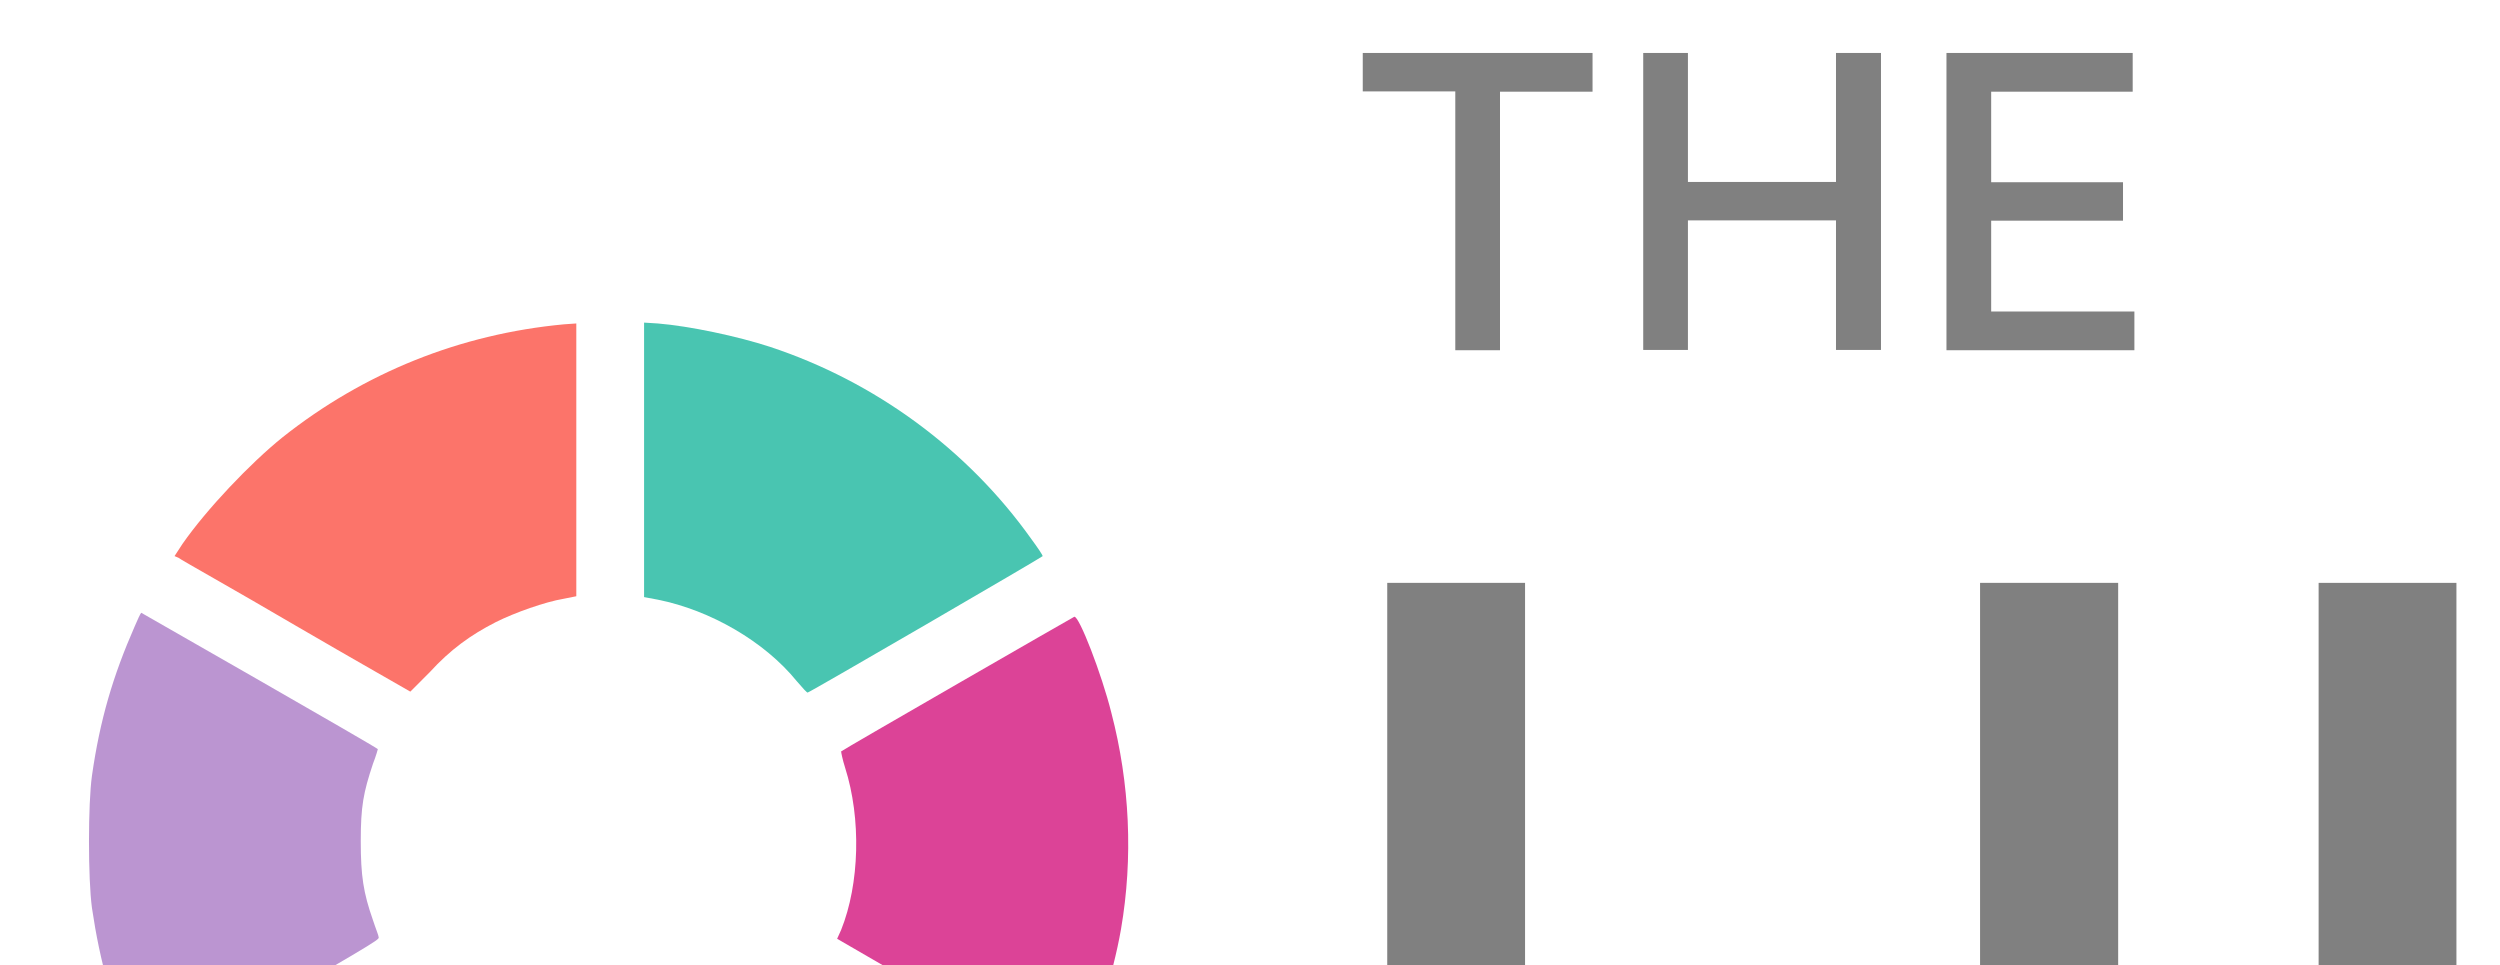
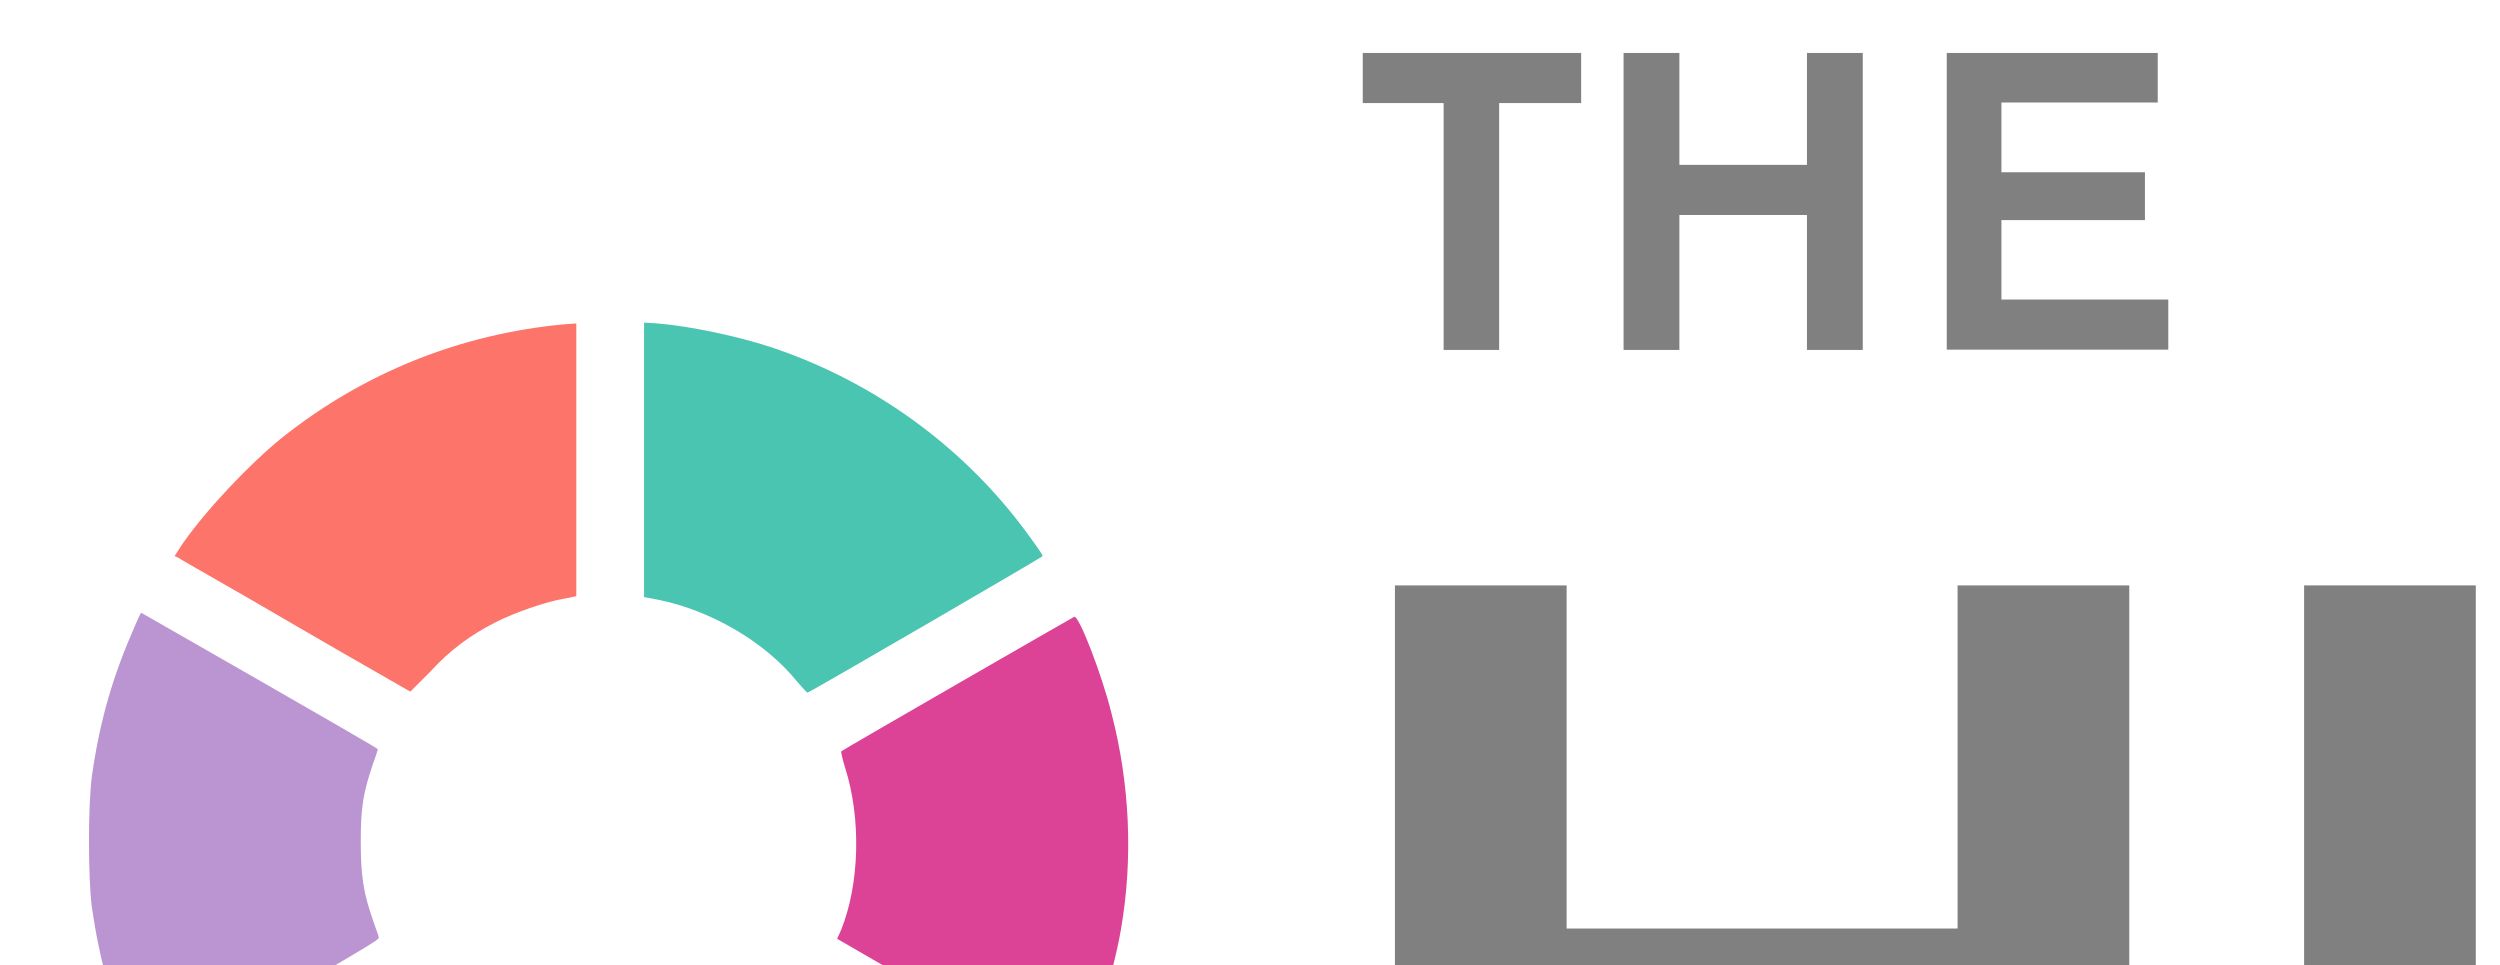
<svg xmlns="http://www.w3.org/2000/svg" version="1.1" id="Layer_1" x="0px" y="0px" viewBox="0 0 878 338.7" style="enable-background:new 0 0 878 338.7;" xml:space="preserve">
  <style type="text/css">
	.st0{fill:#BB95D1;}
	.st1{fill:#FC746A;}
	.st2{fill:#49C5B1;}
	.st3{fill:#DC4397;}
	.st4{fill:#69B3E7;}
	.st5{fill:#EDC414;}
	.st6{fill:#808080;}
</style>
  <g>
    <g>
-       <path class="st0" d="M47.3,371.1c-7.7-17-12.2-33.2-15-52.2c-1.4-10.2-1.4-36.6,0-46.5c2.8-19.6,7.4-35.1,15-52.4    c1.1-2.6,2-4.5,2.3-4.8c0,0,82.8,47.3,83.1,47.9c0,0-0.6,2.3-1.7,5.1c-3.4,10.2-4.3,15-4.3,27.2c0,12.2,0.9,18.1,4.3,27.8    c0.9,2.8,2,5.4,2,6c0.3,0.9-2.8,2.6-68.6,40.8l-14.2,8.2L47.3,371.1z" />
+       <path class="st0" d="M47.3,371.1c-7.7-17-12.2-33.2-15-52.2c-1.4-10.2-1.4-36.6,0-46.5c2.8-19.6,7.4-35.1,15-52.4    c1.1-2.6,2-4.5,2.3-4.8c0,0,82.8,47.3,83.1,47.9c0,0-0.6,2.3-1.7,5.1c-3.4,10.2-4.3,15-4.3,27.2s0.9,18.1,4.3,27.8    c0.9,2.8,2,5.4,2,6c0.3,0.9-2.8,2.6-68.6,40.8l-14.2,8.2L47.3,371.1z" />
      <path class="st1" d="M103.8,219.7c-21.8-12.8-40.5-23.2-41.1-23.8l-1.4-0.6l2.8-4.3c8.5-12.2,23.8-28.3,35.1-37.4    c28.6-22.7,62.4-36.3,98.9-39.7l4.3-0.3v47.9v47.9l-4.5,0.9c-6.5,1.1-17,4.8-23.8,8.2c-8.8,4.5-15.9,9.6-23.2,17.6    c-3.7,3.7-6.8,6.8-6.8,6.8C143.7,242.6,125.6,232.4,103.8,219.7L103.8,219.7z" />
      <path class="st2" d="M279.8,239.2c-11.3-13.9-30.3-24.9-48.8-28.6l-4.8-0.9v-48.2v-48.2l4.8,0.3c11.1,0.9,28.1,4.5,39.4,8.2    c36.9,12.2,69.4,36,91.8,67.5c2.3,3.1,4,5.7,4,6s-81.9,47.9-82.5,47.9C283.5,243.5,281.8,241.5,279.8,239.2z" />
      <path class="st3" d="M335.6,353.8L294,329.7l1.4-3.1c6.5-16.2,7.1-39.1,1.4-57c-0.9-2.8-1.4-5.4-1.4-5.7    c0.6-0.6,81.4-47.1,81.9-47.3c1.7-0.3,9.6,20.1,13,33.7c6.5,24.9,7.7,51,3.4,76c-2.8,16.2-9.4,36.6-15.6,49l-1.1,2L335.6,353.8z" />
-       <path class="st4" d="M226.2,430v-47.9l1.7-0.3c20.7-4.3,33.7-11.1,47.6-24.7l7.4-7.1l41.4,23.8l41.4,23.8l-2.3,3.1    c-30,42.8-79.9,72-131.8,76.5l-5.4,0.6L226.2,430z" />
+       <path class="st4" d="M226.2,430v-47.9l1.7-0.3c20.7-4.3,33.7-11.1,47.6-24.7l7.4-7.1l41.4,23.8l41.4,23.8l-2.3,3.1    c-30,42.8-79.9,72-131.8,76.5l-5.4,0.6V430z" />
      <path class="st5" d="M196.4,477.9c-23.2-2.3-49.6-10.5-70.3-21.8c-19-10.5-37.4-25.5-51-41.4c-6.5-7.7-12.8-16.2-12.2-16.7    c0.3-0.3,19-11.1,41.4-24.1l41.1-23.5l7.1,7.1c12.8,12.8,26.4,20.1,43.9,23.8l6,1.1v47.9v47.9h-2    C199.6,478.2,197.6,477.9,196.4,477.9L196.4,477.9z" />
    </g>
    <g>
      <g>
-         <path class="st6" d="M478.6,18.6h80.7v13.6h-32.5v90.8h-15.7V32.1h-32.5V18.6z" />
-         <path class="st6" d="M577.1,18.6h15.7v45.3h52V18.6h15.8v104.3h-15.8V77.4h-52v45.5h-15.7V18.6z" />
-         <path class="st6" d="M683.6,18.6H749v13.6h-49.7v31.8h46.3v13.5h-46.3v31.9h50.3v13.6h-66V18.6z" />
+         <path class="st6" d="M526.5,36.2v86.7H507V36.2h-28.4V18.6h76.7v17.6H526.5z" />
+         <path class="st6" d="M634.6,122.9V75.5h-44.8v47.4h-19.6V18.6h19.6v39.3h44.8V18.6h19.6v104.3H634.6z" />
+         <path class="st6" d="M683.7,122.9V18.6h74.1V36h-54.9v24.5h50.4v16.8h-50.4v27.9h58.6v17.6H683.7z" />
      </g>
      <g>
-         <path class="st6" d="M487.2,204.7h48.4V344h159.8V204.7h48.5v320.5h-48.5V385.4H535.6v139.8h-48.4V204.7z" />
-         <path class="st6" d="M1068.9,204.7v212.1c0,72.3-56.5,113.8-127.4,113.8c-70.9,0-127.2-41.5-127.2-113.8V204.7h48.4v211.3     c0,44.9,36,70.1,78.9,70.1c43.2,0,79-25.2,79-70.1V204.7H1068.9z" />
-         <path class="st6" d="M1139.3,204.7h117.4c68.2,0,101.1,36.8,101.1,84.2c0,40.1-24.6,60.1-54,67.6v3.1     c31.8,1.7,66.5,29.7,66.5,79.3c0,49.1-33.7,86.2-108.1,86.2h-122.9V204.7z M1252.4,343.3c32.6,0,57.9-19.7,57.9-50.7     c0-26.6-18.3-46.8-56.7-46.8h-66v97.5H1252.4z M1257.4,483.7c46.5,0,64.8-20.2,64.8-47.1c0-30.5-24.3-55.6-63.1-55.6h-71.5v102.7     H1257.4z" />
+         <path class="st6" d="M687.5,525.5V380.1H550.2v145.4h-60.3V205.6h60.3v120.5h137.3V205.6h60.3v319.8H687.5z" />
+         <path class="st6" d="M1067,403.6c0,27.2-0.5,40.8-5.4,56.6c-10.4,32.2-47.1,73.4-125.5,73.4c-51.2,0-105.1-19.9-121.9-72.5     c-5-16.3-5-31.3-5-65.2V205.6h60.3v196.6c0,19,0,25.8,3.2,35.3c5.9,19,23.1,38.1,65.7,38.1c7.7,0,51.6,0,64.8-36.2     c3.6-10.4,4.1-19,4.1-40.3V205.6h59.8V403.6z" />
+         <path class="st6" d="M1271.6,205.6c67,0,96.9,37.1,96.9,78.4c0,26.3-14.5,60.7-53,66.1c29.4,5.4,68,29.4,68,84.7     c0,43.5-25.4,90.6-107.8,90.6h-147.2V205.6H1271.6z M1187.8,334.3h60.3c26.7,0,58.9-8.6,58.9-40.3c0-32.6-33.1-39.4-57.1-39.4     h-62.1V334.3z M1187.8,473.8h78.8c40.8,0,55.7-20.8,55.7-44.4c0-44.9-43-50.3-68-50.3h-66.6V473.8z" />
      </g>
    </g>
  </g>
</svg>
